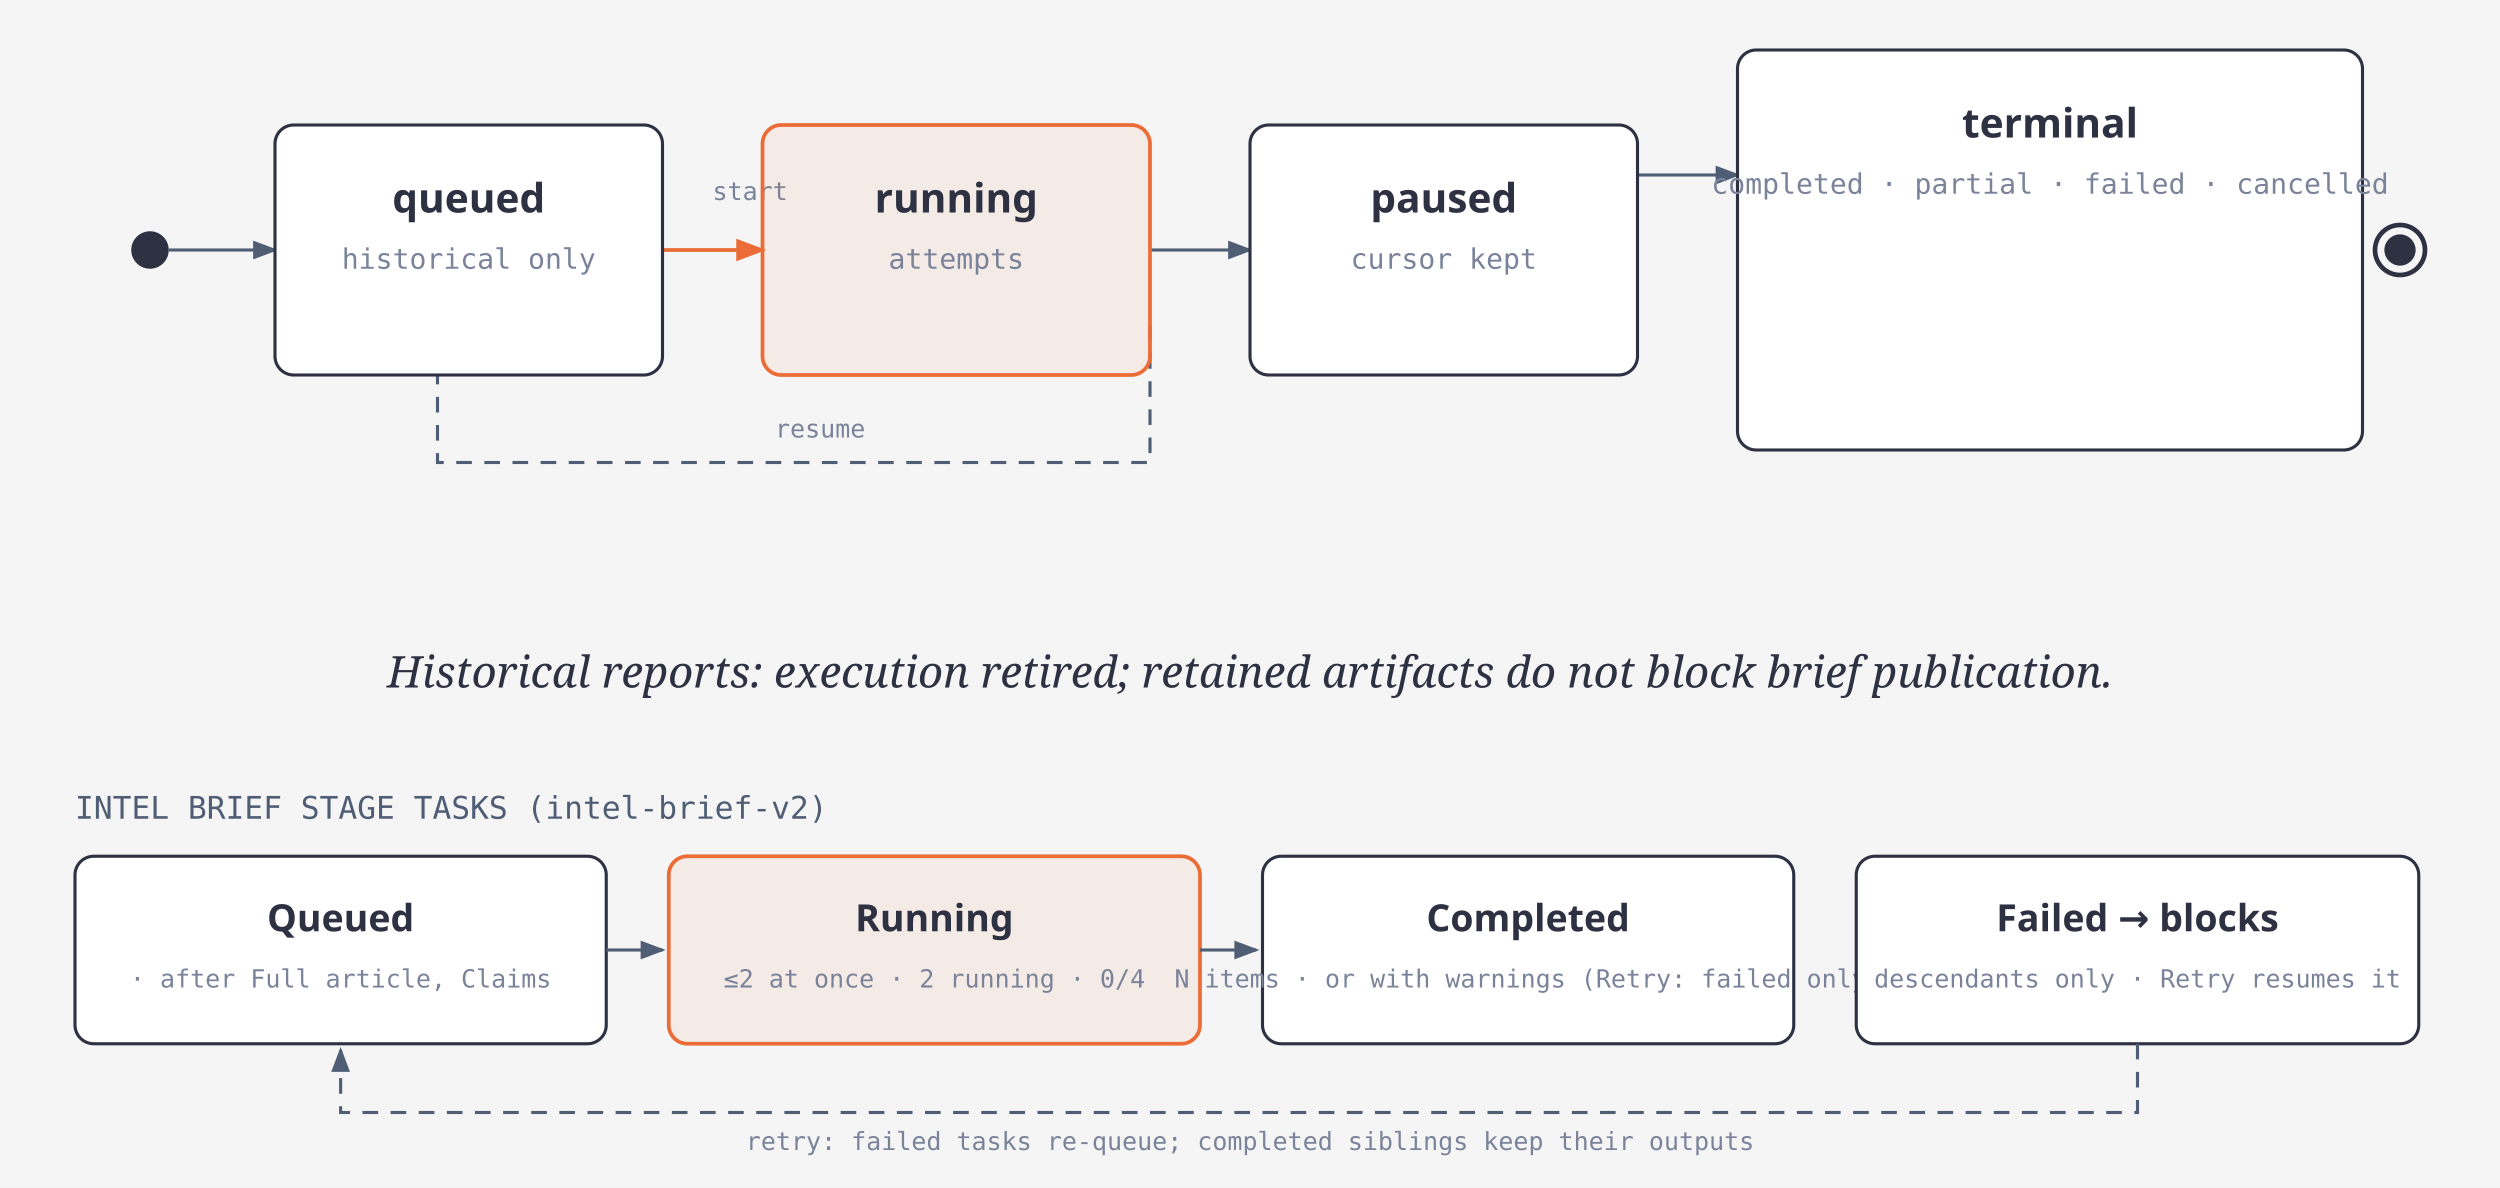
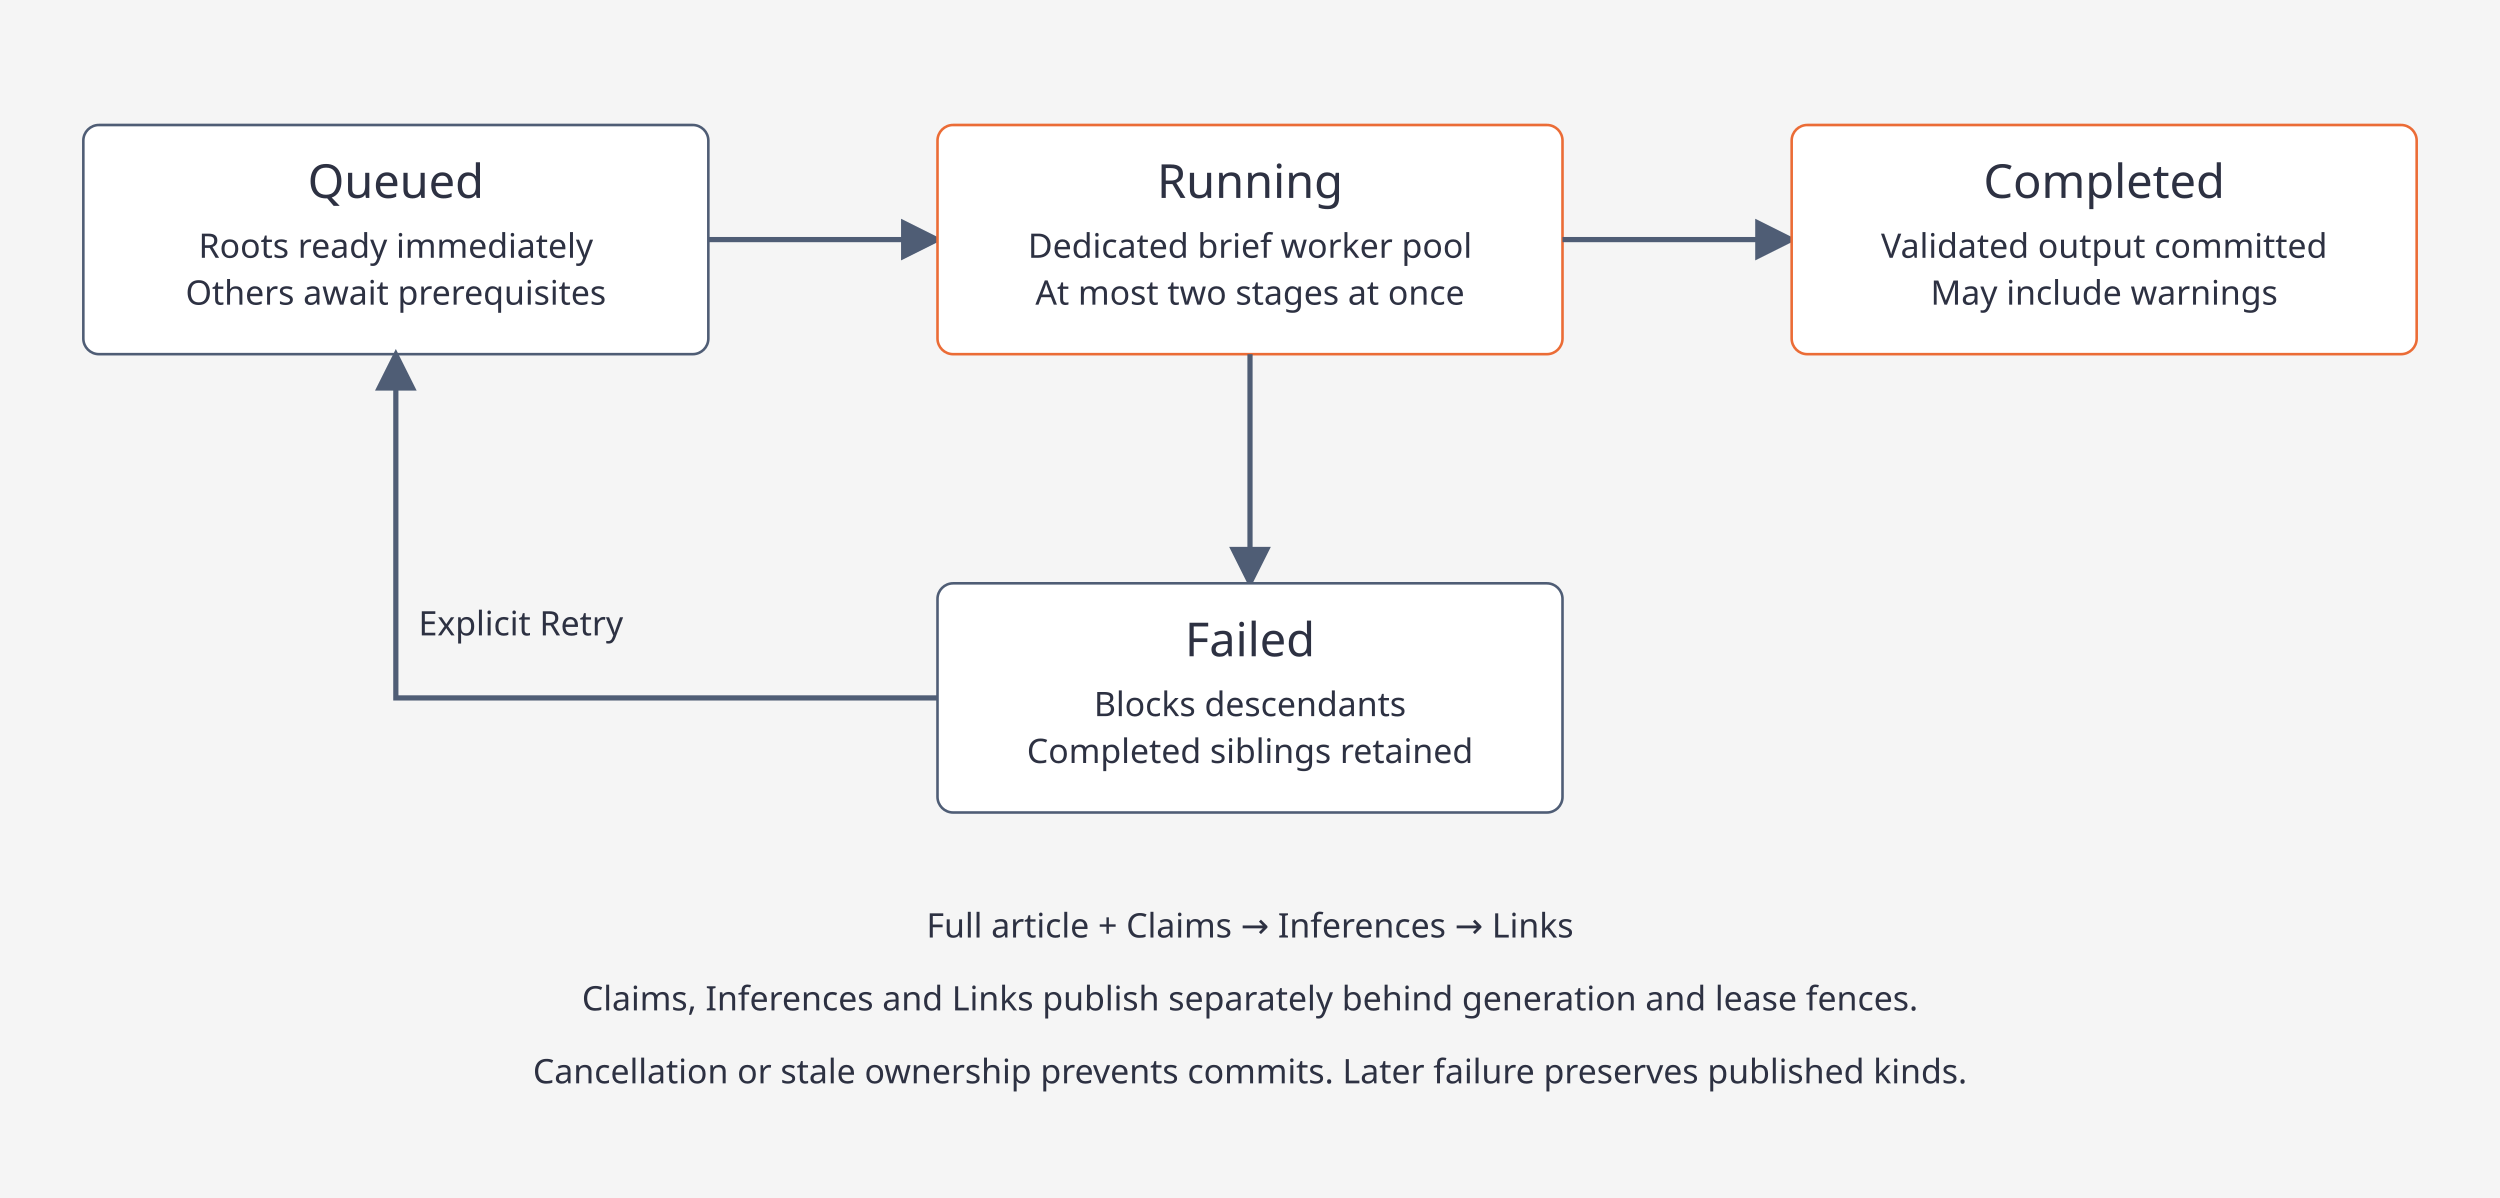
- <svg xmlns="http://www.w3.org/2000/svg" role="img" aria-labelledby="intel-job-states-title intel-job-states-desc" viewBox="0 0 800 380">
+ <svg xmlns="http://www.w3.org/2000/svg" viewBox="0 0 960 460" role="img" aria-labelledby="intel-job-states-title intel-job-states-desc">
  <defs>
-     <marker id="arrow" markerWidth="8" markerHeight="6" refX="7" refY="3" orient="auto">
-       <polygon points="0 0, 8 3, 0 6" fill="#4f5d75" />
-     </marker>
-     <marker id="arrow-accent" markerWidth="8" markerHeight="6" refX="7" refY="3" orient="auto">
-       <polygon points="0 0, 8 3, 0 6" fill="#eb6c36" />
-     </marker>
-     <marker id="arrow-link" markerWidth="8" markerHeight="6" refX="7" refY="3" orient="auto">
-       <polygon points="0 0, 8 3, 0 6" fill="#2e5aa8" />
+     <marker id="arrow" markerWidth="8" markerHeight="8" refX="7" refY="4" orient="auto">
+       <path d="M0 0L8 4L0 8Z" fill="#4f5d75" />
    </marker>
  </defs>
-   <rect width="800" height="380" fill="#f5f5f5" />
-   <circle cx="48" cy="80" r="6" fill="#2d3142" />
-   <path d="M54 80 H88" fill="none" stroke="#4f5d75" stroke-width="1" marker-end="url(#arrow)" />
-   <path d="M212 80 H244" fill="none" stroke="#eb6c36" stroke-width="1.2" marker-end="url(#arrow-accent)" />
-   <path d="M368 80 H400" fill="none" stroke="#4f5d75" stroke-width="1" marker-end="url(#arrow)" />
-   <path d="M524 56 H556" fill="none" stroke="#4f5d75" stroke-width="1" marker-end="url(#arrow)" />
-   <path d="M368 104 V148 H140 V104" fill="none" stroke="#4f5d75" stroke-width="1" stroke-dasharray="5,4" marker-end="url(#arrow)" />
-   <text x="248" y="140" font-family="Geist Mono,ui-monospace,monospace" font-size="8" fill="#7a8399">resume</text>
-   <text x="228" y="64" font-family="Geist Mono,ui-monospace,monospace" font-size="8" fill="#7a8399">start</text>
-   <text x="460" y="64" font-family="Geist Mono,ui-monospace,monospace" font-size="8" fill="#7a8399">pause</text>
-   <text x="580" y="40" font-family="Geist Mono,ui-monospace,monospace" font-size="8" fill="#7a8399">done / fail / cancel</text>
-   <rect x="88" y="40" width="124" height="80" rx="6" fill="#fff" stroke="#2d3142" stroke-width="1" />
-   <text x="150.0" y="68" text-anchor="middle" font-family="Geist,system-ui,sans-serif" font-size="13" font-weight="600" fill="#2d3142">queued</text>
-   <text x="150.0" y="86" text-anchor="middle" font-family="Geist Mono,ui-monospace,monospace" font-size="9" fill="#7a8399">historical only</text>
-   <rect x="244" y="40" width="124" height="80" rx="6" fill="rgba(235,108,54,0.08)" stroke="#eb6c36" stroke-width="1.2" />
-   <text x="306.0" y="68" text-anchor="middle" font-family="Geist,system-ui,sans-serif" font-size="13" font-weight="600" fill="#2d3142">running</text>
-   <text x="306.0" y="86" text-anchor="middle" font-family="Geist Mono,ui-monospace,monospace" font-size="9" fill="#7a8399">attempts</text>
-   <rect x="400" y="40" width="124" height="80" rx="6" fill="#fff" stroke="#2d3142" stroke-width="1" />
-   <text x="462.0" y="68" text-anchor="middle" font-family="Geist,system-ui,sans-serif" font-size="13" font-weight="600" fill="#2d3142">paused</text>
-   <text x="462.0" y="86" text-anchor="middle" font-family="Geist Mono,ui-monospace,monospace" font-size="9" fill="#7a8399">cursor kept</text>
-   <rect x="556" y="16" width="200" height="128" rx="6" fill="#fff" stroke="#2d3142" stroke-width="1" />
-   <text x="656.0" y="44" text-anchor="middle" font-family="Geist,system-ui,sans-serif" font-size="13" font-weight="600" fill="#2d3142">terminal</text>
-   <text x="656.0" y="62" text-anchor="middle" font-family="Geist Mono,ui-monospace,monospace" font-size="9" fill="#7a8399">completed · partial · failed · cancelled</text>
-   <circle cx="768" cy="80" r="8" fill="none" stroke="#2d3142" stroke-width="1.5" />
-   <circle cx="768" cy="80" r="5" fill="#2d3142" />
-   <text x="400" y="220" text-anchor="middle" font-family="Instrument Serif,serif" font-size="14" font-style="italic" fill="#2d3142">Historical reports: execution retired; retained artifacts do not block brief publication.</text>
-   <text x="24" y="262" font-family="Geist Mono,ui-monospace,monospace" font-size="10" fill="#4f5d75">INTEL BRIEF STAGE TASKS (intel-brief-v2)</text>
-   <rect x="24" y="274" width="170" height="60" rx="6" fill="#fff" stroke="#2d3142" stroke-width="1" />
-   <text x="109" y="298" text-anchor="middle" font-family="Geist,system-ui,sans-serif" font-size="12" font-weight="600" fill="#2d3142">Queued</text>
-   <text x="109" y="316" text-anchor="middle" font-family="Geist Mono,ui-monospace,monospace" font-size="8" fill="#7a8399">· after Full article, Claims</text>
-   <rect x="214" y="274" width="170" height="60" rx="6" fill="rgba(235,108,54,0.08)" stroke="#eb6c36" stroke-width="1.2" />
-   <text x="299" y="298" text-anchor="middle" font-family="Geist,system-ui,sans-serif" font-size="12" font-weight="600" fill="#2d3142">Running</text>
-   <text x="299" y="316" text-anchor="middle" font-family="Geist Mono,ui-monospace,monospace" font-size="8" fill="#7a8399">≤2 at once · 2 running · 0/4</text>
-   <rect x="404" y="274" width="170" height="60" rx="6" fill="#fff" stroke="#2d3142" stroke-width="1" />
-   <text x="489" y="298" text-anchor="middle" font-family="Geist,system-ui,sans-serif" font-size="12" font-weight="600" fill="#2d3142">Completed</text>
-   <text x="489" y="316" text-anchor="middle" font-family="Geist Mono,ui-monospace,monospace" font-size="8" fill="#7a8399">N items · or with warnings (Retry: failed only)</text>
-   <rect x="594" y="274" width="180" height="60" rx="6" fill="#fff" stroke="#2d3142" stroke-width="1" />
-   <text x="684" y="298" text-anchor="middle" font-family="Geist,system-ui,sans-serif" font-size="12" font-weight="600" fill="#2d3142">Failed → blocks</text>
-   <text x="684" y="316" text-anchor="middle" font-family="Geist Mono,ui-monospace,monospace" font-size="8" fill="#7a8399">descendants only · Retry resumes it</text>
-   <path d="M194 304 H212" fill="none" stroke="#4f5d75" stroke-width="1" marker-end="url(#arrow)" />
-   <path d="M384 304 H402" fill="none" stroke="#4f5d75" stroke-width="1" marker-end="url(#arrow)" />
-   <path d="M684 334 V356 H109 V336" fill="none" stroke="#4f5d75" stroke-width="1" stroke-dasharray="5,4" marker-end="url(#arrow)" />
-   <text x="400" y="368" text-anchor="middle" font-family="Geist Mono,ui-monospace,monospace" font-size="8" fill="#7a8399">retry: failed tasks re-queue; completed siblings keep their outputs</text>
+   <rect width="960" height="460" fill="#f5f5f5" />
+   <style>text{font-family:Geist,system-ui,sans-serif;fill:#2d3142}.label{font-size:18px}.note{font-size:13px}.line{fill:none;stroke:#4f5d75;stroke-width:2;marker-end:url(#arrow)}</style>
+   <rect x="32" y="48" width="240" height="88" rx="6" fill="white" stroke="#4f5d75" />
+   <text x="152.0" y="76" text-anchor="middle" class="label">Queued</text>
+   <text x="152.0" y="99" text-anchor="middle" class="note">Roots ready immediately</text>
+   <text x="152.0" y="117" text-anchor="middle" class="note">Others await prerequisites</text>
+   <path d="M272 92H360" class="line" />
+   <rect x="360" y="48" width="240" height="88" rx="6" fill="white" stroke="#eb6c36" />
+   <text x="480.0" y="76" text-anchor="middle" class="label">Running</text>
+   <text x="480.0" y="99" text-anchor="middle" class="note">Dedicated brief worker pool</text>
+   <text x="480.0" y="117" text-anchor="middle" class="note">At most two stages at once</text>
+   <path d="M600 92H688" class="line" />
+   <rect x="688" y="48" width="240" height="88" rx="6" fill="white" stroke="#eb6c36" />
+   <text x="808.0" y="76" text-anchor="middle" class="label">Completed</text>
+   <text x="808.0" y="99" text-anchor="middle" class="note">Validated output committed</text>
+   <text x="808.0" y="117" text-anchor="middle" class="note">May include warnings</text>
+   <path d="M480 136V224" class="line" />
+   <rect x="360" y="224" width="240" height="88" rx="6" fill="white" stroke="#4f5d75" />
+   <text x="480.0" y="252" text-anchor="middle" class="label">Failed</text>
+   <text x="480.0" y="275" text-anchor="middle" class="note">Blocks descendants</text>
+   <text x="480.0" y="293" text-anchor="middle" class="note">Completed siblings retained</text>
+   <path d="M360 268H152V136" class="line" />
+   <text x="200" y="244" text-anchor="middle" class="note">Explicit Retry</text>
+   <text x="480" y="360" text-anchor="middle" class="note">Full article + Claims → Inferences → Links</text>
+   <text x="480" y="388" text-anchor="middle" class="note">Claims, Inferences and Links publish separately behind generation and lease fences.</text>
+   <text x="480" y="416" text-anchor="middle" class="note">Cancellation or stale ownership prevents commits. Later failure preserves published kinds.</text>
</svg>
